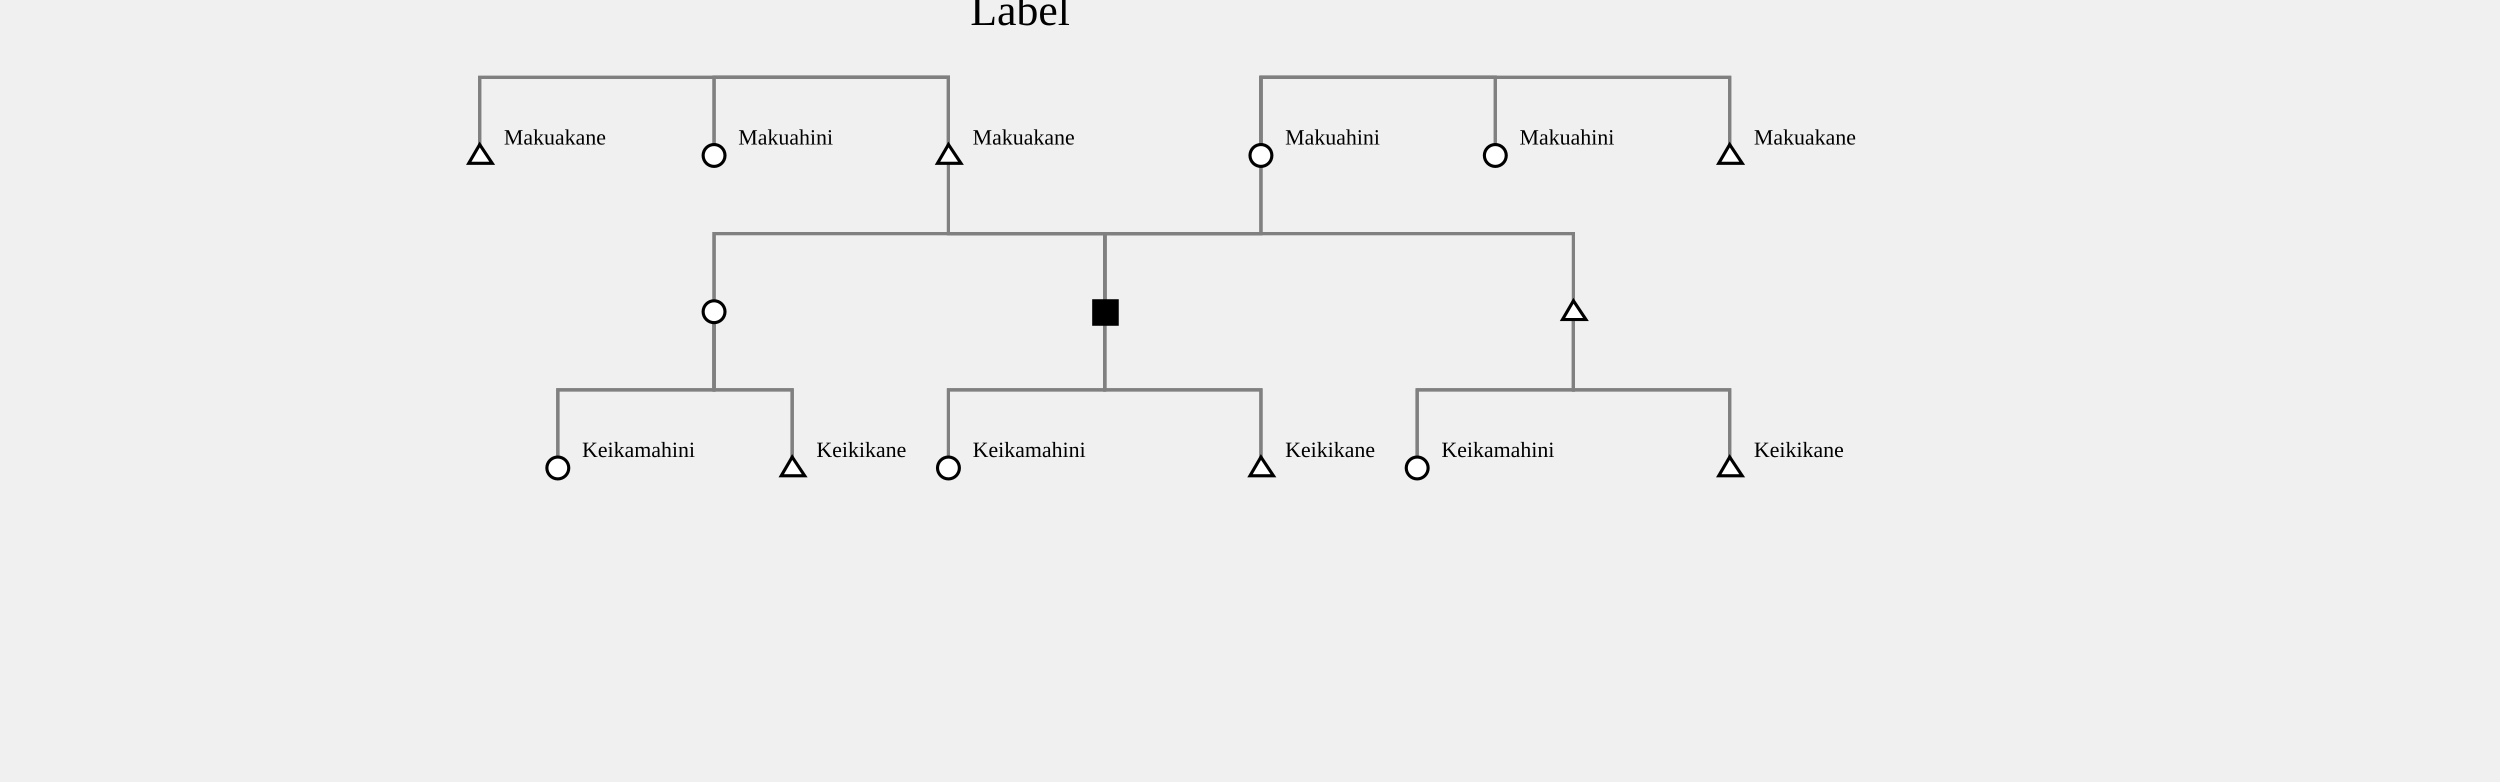
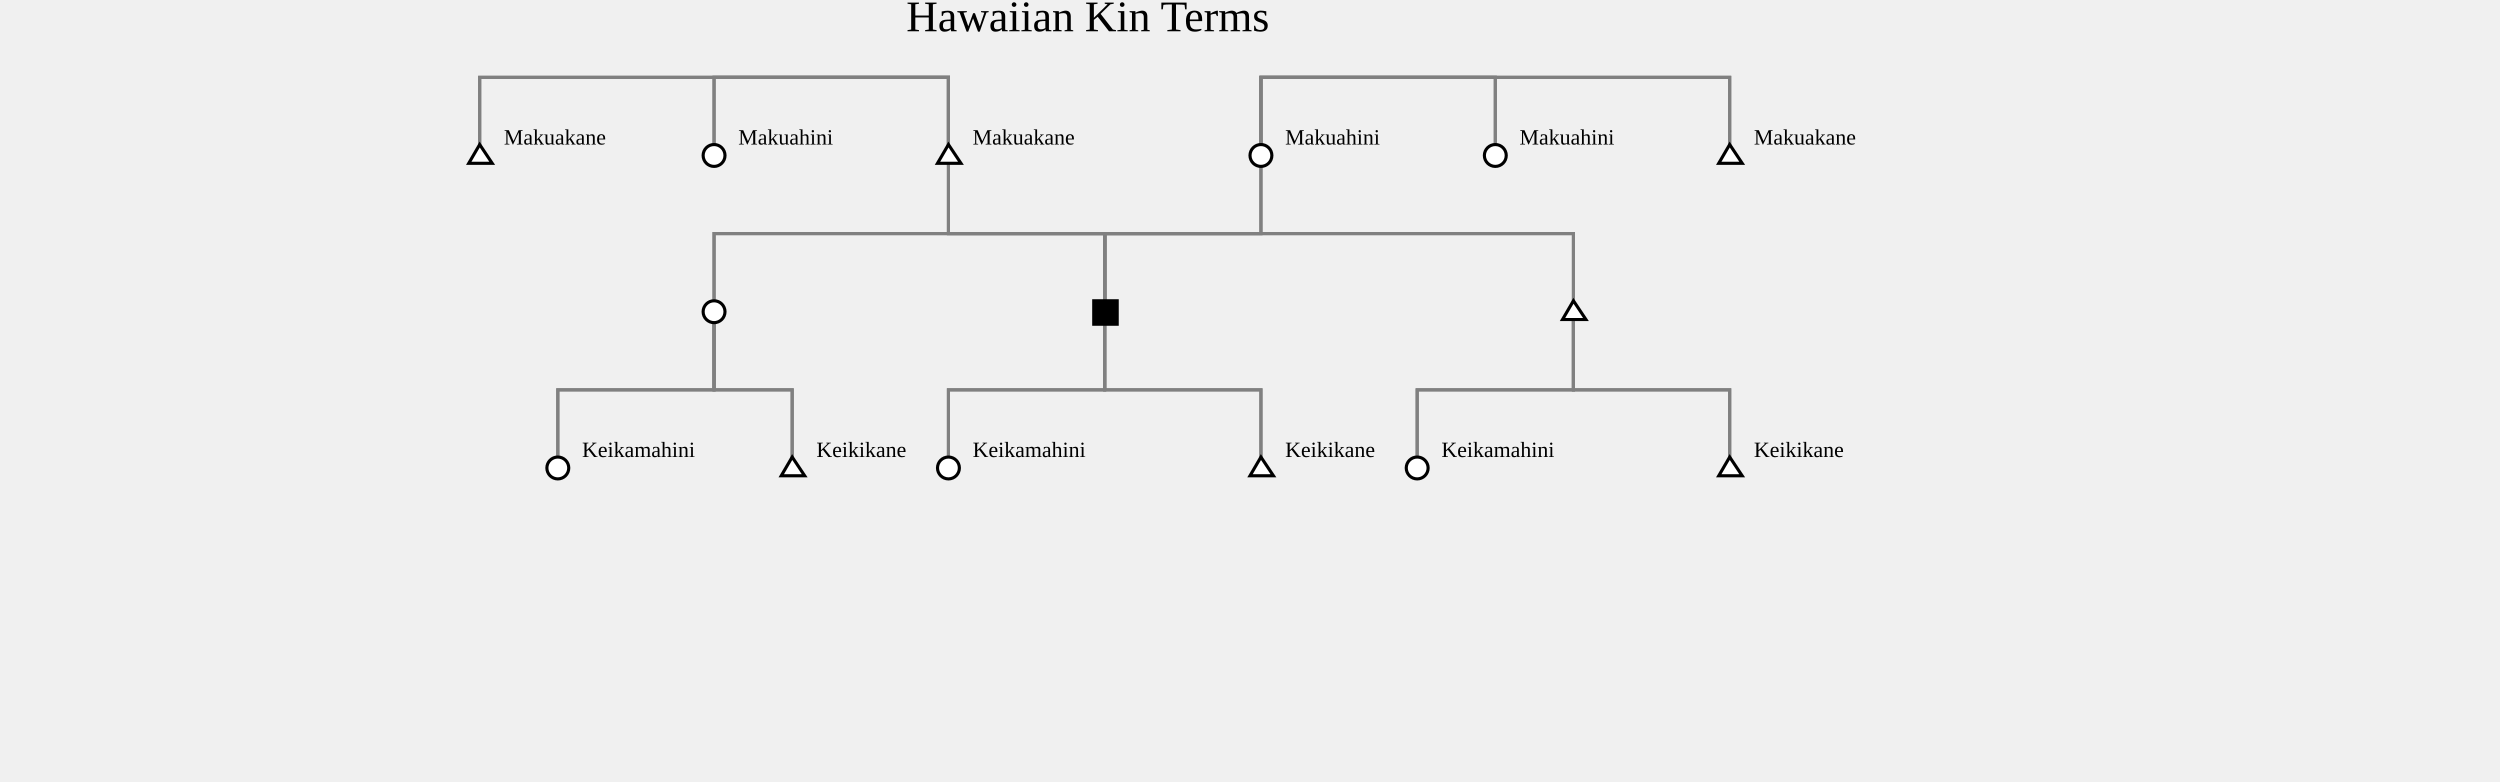
<svg xmlns="http://www.w3.org/2000/svg" xmlns:ns1="kin" xmlns:ns3="http://mpi.nl/tla/kin" xmlns:xlink="http://www.w3.org/1999/xlink" contentScriptType="text/ecmascript" width="1600" zoomAndPan="magnify" contentStyleType="text/css" height="500" preserveAspectRatio="xMidYMid meet" version="1.0">
  <defs id="KinSymbols">
    <g id="circle">
      <circle r="7" stroke-width="2" height="15" cx="7" cy="7" stroke="black" />
    </g>
    <g id="square">
      <rect x="0" width="15" y="0" height="15" stroke-width="2" stroke="black" />
    </g>
    <g id="square45">
      <rect x="0" y="0" transform="rotate(-45 7 7)" width="15" height="15" stroke="black" stroke-width="2" />
    </g>
    <g id="rhombus">
      <rect x="0" y="0" transform="scale(1,2), rotate(-45 7 7)" width="15" height="15" stroke="black" stroke-width="2" />
    </g>
    <g id="union">
      <rect fill="white" x="0" width="15" y="0" height="15" stroke="none" />
      <line y2="2" stroke-width="5" x1="0" x2="15" y1="2" stroke="black" />
      <line y2="13" stroke-width="5" x1="0" x2="15" y1="13" stroke="black" />
    </g>
    <g id="triangle">
      <polygon points="7,0 0,12 15,12" stroke-width="2" stroke="black" />
    </g>
    <g id="equals">
      <polyline fill="white" stroke-width="2" points="21,14 -7,14 -7,0 21,0" stroke="black" />
    </g>
    <g id="cross">
      <polyline fill="none" stroke-width="2" points="0,0 14,14 7,7 0,14 14,0" stroke="black" />
    </g>
  </defs>
  <g id="RelationGroup">
    <g id="relation0">
      <ns1:RelationEntities ego="D" lineType="sanguineLine" alter="E" relationType="ancestor" />
      <defs>
        <polyline fill="none" id="relation0Line" stroke-width="2" points="607.0,299.5 607.0,249.5 707.0,249.5 707.0,199.5" stroke="grey" />
      </defs>
      <use xlink:actuate="onLoad" xlink:type="simple" id="relation0Lineuse" xlink:show="embed" xlink:href="#relation0Line" />
    </g>
    <g id="relation1">
      <ns1:RelationEntities ego="E" lineType="sanguineLine" alter="F" relationType="ancestor" />
      <defs>
        <polyline fill="none" id="relation1Line" stroke-width="2" points="707.0,199.5 707.0,149.5 607.0,149.5 607.0,99.5" stroke="grey" />
      </defs>
      <use xlink:actuate="onLoad" xlink:type="simple" id="relation1Lineuse" xlink:show="embed" xlink:href="#relation1Line" />
    </g>
    <g id="relation2">
      <ns1:RelationEntities ego="E" lineType="sanguineLine" alter="M" relationType="ancestor" />
      <defs>
        <polyline fill="none" id="relation2Line" stroke-width="2" points="707.0,199.5 707.0,149.5 807.0,149.5 807.0,99.5" stroke="grey" />
      </defs>
      <use xlink:actuate="onLoad" xlink:type="simple" id="relation2Lineuse" xlink:show="embed" xlink:href="#relation2Line" />
    </g>
    <g id="relation3">
      <ns1:RelationEntities ego="E" lineType="sanguineLine" alter="S" relationType="descendant" />
      <defs>
        <polyline fill="none" id="relation3Line" stroke-width="2" points="707.0,199.5 707.0,249.5 807.0,249.5 807.0,299.5" stroke="grey" />
      </defs>
      <use xlink:actuate="onLoad" xlink:type="simple" id="relation3Lineuse" xlink:show="embed" xlink:href="#relation3Line" />
    </g>
    <g id="relation4">
      <ns1:RelationEntities ego="E" lineType="sanguineLine" alter="B" relationType="sibling" />
      <defs>
        <polyline fill="none" id="relation4Line" stroke-width="2" points="707.0,199.5 707.0,149.5 1007.0,149.5 1007.0,199.5" stroke="grey" />
      </defs>
      <use xlink:actuate="onLoad" xlink:type="simple" id="relation4Lineuse" xlink:show="embed" xlink:href="#relation4Line" />
    </g>
    <g id="relation5">
      <ns1:RelationEntities ego="E" lineType="sanguineLine" alter="Z" relationType="sibling" />
      <defs>
        <polyline fill="none" id="relation5Line" stroke-width="2" points="707.0,199.5 707.0,149.5 457.0,149.5 457.0,199.5" stroke="grey" />
      </defs>
      <use xlink:actuate="onLoad" xlink:type="simple" id="relation5Lineuse" xlink:show="embed" xlink:href="#relation5Line" />
    </g>
    <g id="relation6">
      <ns1:RelationEntities ego="E" lineType="sanguineLine" alter="D" relationType="descendant" />
      <defs>
        <polyline fill="none" id="relation6Line" stroke-width="2" points="707.0,199.5 707.0,249.5 607.0,249.5 607.0,299.5" stroke="grey" />
      </defs>
      <use xlink:actuate="onLoad" xlink:type="simple" id="relation6Lineuse" xlink:show="embed" xlink:href="#relation6Line" />
    </g>
    <g id="relation7">
      <ns1:RelationEntities ego="F" lineType="sanguineLine" alter="E" relationType="descendant" />
      <defs>
        <polyline fill="none" id="relation7Line" stroke-width="2" points="607.0,99.5 607.0,149.5 707.0,149.5 707.0,199.5" stroke="grey" />
      </defs>
      <use xlink:actuate="onLoad" xlink:type="simple" id="relation7Lineuse" xlink:show="embed" xlink:href="#relation7Line" />
    </g>
    <g id="relation8">
      <ns1:RelationEntities ego="F" lineType="sanguineLine" alter="FB" relationType="sibling" />
      <defs>
        <polyline fill="none" id="relation8Line" stroke-width="2" points="607.0,99.5 607.0,49.5 307.0,49.5 307.0,99.5" stroke="grey" />
      </defs>
      <use xlink:actuate="onLoad" xlink:type="simple" id="relation8Lineuse" xlink:show="embed" xlink:href="#relation8Line" />
    </g>
    <g id="relation9">
      <ns1:RelationEntities ego="F" lineType="sanguineLine" alter="FZ" relationType="sibling" />
      <defs>
        <polyline fill="none" id="relation9Line" stroke-width="2" points="607.0,99.5 607.0,49.5 457.0,49.5 457.0,99.5" stroke="grey" />
      </defs>
      <use xlink:actuate="onLoad" xlink:type="simple" id="relation9Lineuse" xlink:show="embed" xlink:href="#relation9Line" />
    </g>
    <g id="relation10">
      <ns1:RelationEntities ego="MZ" lineType="sanguineLine" alter="M" relationType="sibling" />
      <defs>
        <polyline fill="none" id="relation10Line" stroke-width="2" points="957.0,99.5 957.0,49.5 807.0,49.5 807.0,99.5" stroke="grey" />
      </defs>
      <use xlink:actuate="onLoad" xlink:type="simple" id="relation10Lineuse" xlink:show="embed" xlink:href="#relation10Line" />
    </g>
    <g id="relation11">
      <ns1:RelationEntities ego="BS" lineType="sanguineLine" alter="B" relationType="ancestor" />
      <defs>
        <polyline fill="none" id="relation11Line" stroke-width="2" points="1107.0,299.5 1107.0,249.5 1007.0,249.5 1007.0,199.5" stroke="grey" />
      </defs>
      <use xlink:actuate="onLoad" xlink:type="simple" id="relation11Lineuse" xlink:show="embed" xlink:href="#relation11Line" />
    </g>
    <g id="relation12">
      <ns1:RelationEntities ego="FB" lineType="sanguineLine" alter="F" relationType="sibling" />
      <defs>
        <polyline fill="none" id="relation12Line" stroke-width="2" points="307.0,99.5 307.0,49.5 607.0,49.5 607.0,99.5" stroke="grey" />
      </defs>
      <use xlink:actuate="onLoad" xlink:type="simple" id="relation12Lineuse" xlink:show="embed" xlink:href="#relation12Line" />
    </g>
    <g id="relation13">
      <ns1:RelationEntities ego="B" lineType="sanguineLine" alter="E" relationType="sibling" />
      <defs>
        <polyline fill="none" id="relation13Line" stroke-width="2" points="1007.0,199.5 1007.0,149.5 707.0,149.5 707.0,199.5" stroke="grey" />
      </defs>
      <use xlink:actuate="onLoad" xlink:type="simple" id="relation13Lineuse" xlink:show="embed" xlink:href="#relation13Line" />
    </g>
    <g id="relation14">
      <ns1:RelationEntities ego="B" lineType="sanguineLine" alter="BS" relationType="descendant" />
      <defs>
        <polyline fill="none" id="relation14Line" stroke-width="2" points="1007.0,199.5 1007.0,249.5 1107.0,249.5 1107.0,299.5" stroke="grey" />
      </defs>
      <use xlink:actuate="onLoad" xlink:type="simple" id="relation14Lineuse" xlink:show="embed" xlink:href="#relation14Line" />
    </g>
    <g id="relation15">
      <ns1:RelationEntities ego="B" lineType="sanguineLine" alter="BD" relationType="descendant" />
      <defs>
        <polyline fill="none" id="relation15Line" stroke-width="2" points="1007.0,199.5 1007.0,249.5 907.0,249.5 907.0,299.5" stroke="grey" />
      </defs>
      <use xlink:actuate="onLoad" xlink:type="simple" id="relation15Lineuse" xlink:show="embed" xlink:href="#relation15Line" />
    </g>
    <g id="relation16">
      <ns1:RelationEntities ego="FZ" lineType="sanguineLine" alter="F" relationType="sibling" />
      <defs>
        <polyline fill="none" id="relation16Line" stroke-width="2" points="457.0,99.5 457.0,49.5 607.0,49.5 607.0,99.5" stroke="grey" />
      </defs>
      <use xlink:actuate="onLoad" xlink:type="simple" id="relation16Lineuse" xlink:show="embed" xlink:href="#relation16Line" />
    </g>
    <g id="relation17">
      <ns1:RelationEntities ego="M" lineType="sanguineLine" alter="E" relationType="descendant" />
      <defs>
        <polyline fill="none" id="relation17Line" stroke-width="2" points="807.0,99.5 807.0,149.5 707.0,149.5 707.0,199.5" stroke="grey" />
      </defs>
      <use xlink:actuate="onLoad" xlink:type="simple" id="relation17Lineuse" xlink:show="embed" xlink:href="#relation17Line" />
    </g>
    <g id="relation18">
      <ns1:RelationEntities ego="M" lineType="sanguineLine" alter="MB" relationType="sibling" />
      <defs>
        <polyline fill="none" id="relation18Line" stroke-width="2" points="807.0,99.5 807.0,49.5 1107.0,49.5 1107.0,99.5" stroke="grey" />
      </defs>
      <use xlink:actuate="onLoad" xlink:type="simple" id="relation18Lineuse" xlink:show="embed" xlink:href="#relation18Line" />
    </g>
    <g id="relation19">
      <ns1:RelationEntities ego="M" lineType="sanguineLine" alter="MZ" relationType="sibling" />
      <defs>
        <polyline fill="none" id="relation19Line" stroke-width="2" points="807.0,99.5 807.0,49.5 957.0,49.5 957.0,99.5" stroke="grey" />
      </defs>
      <use xlink:actuate="onLoad" xlink:type="simple" id="relation19Lineuse" xlink:show="embed" xlink:href="#relation19Line" />
    </g>
    <g id="relation20">
      <ns1:RelationEntities ego="ZD" lineType="sanguineLine" alter="Z" relationType="ancestor" />
      <defs>
        <polyline fill="none" id="relation20Line" stroke-width="2" points="357.0,299.5 357.0,249.5 457.0,249.5 457.0,199.5" stroke="grey" />
      </defs>
      <use xlink:actuate="onLoad" xlink:type="simple" id="relation20Lineuse" xlink:show="embed" xlink:href="#relation20Line" />
    </g>
    <g id="relation21">
      <ns1:RelationEntities ego="BD" lineType="sanguineLine" alter="B" relationType="ancestor" />
      <defs>
        <polyline fill="none" id="relation21Line" stroke-width="2" points="907.0,299.5 907.0,249.5 1007.0,249.5 1007.0,199.5" stroke="grey" />
      </defs>
      <use xlink:actuate="onLoad" xlink:type="simple" id="relation21Lineuse" xlink:show="embed" xlink:href="#relation21Line" />
    </g>
    <g id="relation22">
      <ns1:RelationEntities ego="S" lineType="sanguineLine" alter="E" relationType="ancestor" />
      <defs>
        <polyline fill="none" id="relation22Line" stroke-width="2" points="807.0,299.5 807.0,249.5 707.0,249.5 707.0,199.5" stroke="grey" />
      </defs>
      <use xlink:actuate="onLoad" xlink:type="simple" id="relation22Lineuse" xlink:show="embed" xlink:href="#relation22Line" />
    </g>
    <g id="relation23">
      <ns1:RelationEntities ego="ZS" lineType="sanguineLine" alter="Z" relationType="ancestor" />
      <defs>
        <polyline fill="none" id="relation23Line" stroke-width="2" points="507.0,299.5 507.0,249.5 457.0,249.5 457.0,199.5" stroke="grey" />
      </defs>
      <use xlink:actuate="onLoad" xlink:type="simple" id="relation23Lineuse" xlink:show="embed" xlink:href="#relation23Line" />
    </g>
    <g id="relation24">
      <ns1:RelationEntities ego="MB" lineType="sanguineLine" alter="M" relationType="sibling" />
      <defs>
        <polyline fill="none" id="relation24Line" stroke-width="2" points="1107.0,99.5 1107.0,49.5 807.0,49.5 807.0,99.5" stroke="grey" />
      </defs>
      <use xlink:actuate="onLoad" xlink:type="simple" id="relation24Lineuse" xlink:show="embed" xlink:href="#relation24Line" />
    </g>
    <g id="relation25">
      <ns1:RelationEntities ego="Z" lineType="sanguineLine" alter="E" relationType="sibling" />
      <defs>
        <polyline fill="none" id="relation25Line" stroke-width="2" points="457.0,199.5 457.0,149.5 707.0,149.5 707.0,199.5" stroke="grey" />
      </defs>
      <use xlink:actuate="onLoad" xlink:type="simple" id="relation25Lineuse" xlink:show="embed" xlink:href="#relation25Line" />
    </g>
    <g id="relation26">
      <ns1:RelationEntities ego="Z" lineType="sanguineLine" alter="ZS" relationType="descendant" />
      <defs>
        <polyline fill="none" id="relation26Line" stroke-width="2" points="457.0,199.5 457.0,249.5 507.0,249.5 507.0,299.5" stroke="grey" />
      </defs>
      <use xlink:actuate="onLoad" xlink:type="simple" id="relation26Lineuse" xlink:show="embed" xlink:href="#relation26Line" />
    </g>
    <g id="relation27">
      <ns1:RelationEntities ego="Z" lineType="sanguineLine" alter="ZD" relationType="descendant" />
      <defs>
        <polyline fill="none" id="relation27Line" stroke-width="2" points="457.0,199.5 457.0,249.5 357.0,249.5 357.0,299.5" stroke="grey" />
      </defs>
      <use xlink:actuate="onLoad" xlink:type="simple" id="relation27Lineuse" xlink:show="embed" xlink:href="#relation27Line" />
    </g>
  </g>
  <g id="EntityGroup">
    <g id="D" ns3:kintype="D" transform="translate(600.0, 292.5)" ns3:path="D">
      <use fill="white" xlink:href="#circle" xlink:type="simple" xlink:actuate="onLoad" id="Dsymbol" stroke="black" xlink:show="embed" stroke-width="2" />
      <text x="22.5" fill="black" font-size="14" stroke-width="0" y="0">Keikamahini</text>
    </g>
    <g id="E" ns3:kintype="E" transform="translate(700.0, 192.5)" ns3:path="E">
      <use fill="black" xlink:href="#square" xlink:type="simple" xlink:actuate="onLoad" id="Esymbol" stroke="black" xlink:show="embed" stroke-width="2" />
    </g>
    <g id="F" ns3:kintype="F" transform="translate(600.0, 92.5)" ns3:path="F">
      <use fill="white" xlink:href="#triangle" xlink:type="simple" xlink:actuate="onLoad" id="Fsymbol" stroke="black" xlink:show="embed" stroke-width="2" />
      <text x="22.5" fill="black" font-size="14" stroke-width="0" y="0">Makuakane</text>
    </g>
    <g id="MZ" ns3:kintype="MZ" transform="translate(950.0, 92.5)" ns3:path="MZ">
      <use fill="white" xlink:href="#circle" xlink:type="simple" xlink:actuate="onLoad" id="MZsymbol" stroke="black" xlink:show="embed" stroke-width="2" />
      <text x="22.5" fill="black" font-size="14" stroke-width="0" y="0">Makuahini</text>
    </g>
    <g id="BS" ns3:kintype="BS" transform="translate(1100.0, 292.5)" ns3:path="BS">
      <use fill="white" xlink:href="#triangle" xlink:type="simple" xlink:actuate="onLoad" id="BSsymbol" stroke="black" xlink:show="embed" stroke-width="2" />
      <text x="22.5" fill="black" font-size="14" stroke-width="0" y="0">Keikikane</text>
    </g>
    <g id="FB" ns3:kintype="FB" transform="translate(300.0, 92.5)" ns3:path="FB">
      <use fill="white" xlink:href="#triangle" xlink:type="simple" xlink:actuate="onLoad" id="FBsymbol" stroke="black" xlink:show="embed" stroke-width="2" />
      <text x="22.5" fill="black" font-size="14" stroke-width="0" y="0">Makuakane</text>
    </g>
    <g id="B" ns3:kintype="B" transform="translate(1000.0, 192.5)" ns3:path="B">
      <use fill="white" xlink:href="#triangle" xlink:type="simple" xlink:actuate="onLoad" id="Bsymbol" stroke="black" xlink:show="embed" stroke-width="2" />
    </g>
    <g id="FZ" ns3:kintype="FZ" transform="translate(450.0, 92.5)" ns3:path="FZ">
      <use fill="white" xlink:href="#circle" xlink:type="simple" xlink:actuate="onLoad" id="FZsymbol" stroke="black" xlink:show="embed" stroke-width="2" />
      <text x="22.5" fill="black" font-size="14" stroke-width="0" y="0">Makuahini</text>
    </g>
    <g id="M" ns3:kintype="M" transform="translate(800.0, 92.5)" ns3:path="M">
      <use fill="white" xlink:href="#circle" xlink:type="simple" xlink:actuate="onLoad" id="Msymbol" stroke="black" xlink:show="embed" stroke-width="2" />
      <text x="22.5" fill="black" font-size="14" stroke-width="0" y="0">Makuahini</text>
    </g>
    <g id="ZD" ns3:kintype="ZD" transform="translate(350.0, 292.5)" ns3:path="ZD">
      <use fill="white" xlink:href="#circle" xlink:type="simple" xlink:actuate="onLoad" id="ZDsymbol" stroke="black" xlink:show="embed" stroke-width="2" />
      <text x="22.5" fill="black" font-size="14" stroke-width="0" y="0">Keikamahini</text>
    </g>
    <g id="BD" ns3:kintype="BD" transform="translate(900.0, 292.5)" ns3:path="BD">
      <use fill="white" xlink:href="#circle" xlink:type="simple" xlink:actuate="onLoad" id="BDsymbol" stroke="black" xlink:show="embed" stroke-width="2" />
      <text x="22.5" fill="black" font-size="14" stroke-width="0" y="0">Keikamahini</text>
    </g>
    <g id="S" ns3:kintype="S" transform="translate(800.0, 292.5)" ns3:path="S">
      <use fill="white" xlink:href="#triangle" xlink:type="simple" xlink:actuate="onLoad" id="Ssymbol" stroke="black" xlink:show="embed" stroke-width="2" />
      <text x="22.5" fill="black" font-size="14" stroke-width="0" y="0">Keikikane</text>
    </g>
    <g id="ZS" ns3:kintype="ZS" transform="translate(500.0, 292.5)" ns3:path="ZS">
      <use fill="white" xlink:href="#triangle" xlink:type="simple" xlink:actuate="onLoad" id="ZSsymbol" stroke="black" xlink:show="embed" stroke-width="2" />
      <text x="22.5" fill="black" font-size="14" stroke-width="0" y="0">Keikikane</text>
    </g>
    <g id="MB" ns3:kintype="MB" transform="translate(1100.0, 92.5)" ns3:path="MB">
      <use fill="white" xlink:href="#triangle" xlink:type="simple" xlink:actuate="onLoad" id="MBsymbol" stroke="black" xlink:show="embed" stroke-width="2" />
      <text x="22.5" fill="black" font-size="14" stroke-width="0" y="0">Makuakane</text>
    </g>
    <g id="Z" ns3:kintype="Z" transform="translate(450.0, 192.5)" ns3:path="Z">
      <use fill="white" xlink:href="#circle" xlink:type="simple" xlink:actuate="onLoad" id="Zsymbol" stroke="black" xlink:show="embed" stroke-width="2" />
    </g>
  </g>
  <g id="LabelsGroup">
-     <text x="371.0" font-size="28" y="66.0" transform="translate(250.0, -50.0)" fill="black" id="label0" stroke-width="0">Label</text>
+     <text x="330.0" font-size="28" y="70.0" transform="translate(250.0, -50.0)" fill="black" id="label0" stroke-width="0">Hawaiian Kin Terms</text>
  </g>
  <ns3:KinDiagramData>
    <ns3:IndexParameters>
      <ns3:LabelFields>
        <ns3:IndexerParam ns3:XPath="*:Kinnate/*:Entity/*:Name" />
        <ns3:IndexerParam ns3:XPath="*:Kinnate/*:Gedcom/*:Entity/*:NAME/*:NAME" />
        <ns3:IndexerParam ns3:XPath="*:Kinnate/*:Gedcom/*:Entity[*:GedcomType='FAM']/*:GedcomType" />
        <ns3:IndexerParam ns3:XPath="*:Kinnate/*:Gedcom/*:Entity/*:Text" />
        <ns3:IndexerParam ns3:XPath="*:Kinnate/*:Gedcom/*:Entity/*:NAME/*:NPFX" />
        <ns3:IndexerParam ns3:XPath="*:Kinnate/*:Gedcom/*:Entity/*:NoteText" />
      </ns3:LabelFields>
      <ns3:SymbolFieldsFields>
        <ns3:IndexerParam ns3:XPath="*:Kinnate/*:Gedcom/*:Entity[*:SEX='M']" ns3:Value="triangle" />
        <ns3:IndexerParam ns3:XPath="*:Kinnate/*:Gedcom/*:Entity[*:SEX='F']" ns3:Value="circle" />
        <ns3:IndexerParam ns3:XPath="*:Kinnate/*:Gedcom/*:Entity[*:GedcomType='FAM']" ns3:Value="union" />
      </ns3:SymbolFieldsFields>
      <ns3:AncestorFields>
        <ns3:IndexerParam ns3:XPath="Kinnate.Gedcom.Entity.FAMC" />
        <ns3:IndexerParam ns3:XPath="Kinnate.Gedcom.Entity.BIRT.FAMC" />
        <ns3:IndexerParam ns3:XPath="Kinnate.Gedcom.Entity.CHR.FAMC" />
        <ns3:IndexerParam ns3:XPath="Kinnate.Gedcom.Entity.ADOP.FAMC" />
        <ns3:IndexerParam ns3:XPath="Kinnate.Gedcom.Entity.SLGC.FAMC" />
        <ns3:IndexerParam ns3:XPath="Kinnate.Gedcom.Entity.HUSB" />
        <ns3:IndexerParam ns3:XPath="Kinnate.Gedcom.Entity.WIFE" />
        <ns3:IndexerParam ns3:XPath="ancestor" />
      </ns3:AncestorFields>
      <ns3:DecendantFields>
        <ns3:IndexerParam ns3:XPath="Kinnate.Gedcom.Entity.CHIL" />
        <ns3:IndexerParam ns3:XPath="Kinnate.Gedcom.Entity.FAMS" />
        <ns3:IndexerParam ns3:XPath="descendant" />
      </ns3:DecendantFields>
    </ns3:IndexParameters>
    <ns3:KinTermGroup ns3:Show="true" ns3:GroupColour="blue" ns3:GroupName="Hawaiian Kin Terms" ns3:GroupDescription="http://umanitoba.ca/faculties/arts/anthropology/tutor/kinterms/hawaiian.html" ns3:Generate="true">
      <ns3:KinTerm ns3:Term="Makuakane" ns3:Description="Father, Uncle" ns3:Alter="F|FB|MB" />
      <ns3:KinTerm ns3:Term="Makuahini" ns3:Description="Mother, Aunt" ns3:Alter="M|MZ|FZ" />
      <ns3:KinTerm ns3:Term="Kaikua'ana" ns3:Description="" ns3:Alter="EmB|EmFBS|EmFZS|EmMBS|EmMZS" />
      <ns3:KinTerm ns3:Term="Kaikua'ana" ns3:Description="Brother/Sister, Cousin" ns3:Alter="EfZ|EfFBD|EfFZD|EfMBD|EfMZD" />
      <ns3:KinTerm ns3:Term="Kaikuane" ns3:Description="Brother, Cousin" ns3:Alter="EfB|EfFBS|EfFZS|EfMBS|EfMZS" />
      <ns3:KinTerm ns3:Term="Kaikuane" ns3:Description="Sister, Cousin" ns3:Alter="EmZ|EmFBD|EmFZD|EmMBD|EmMZD" />
      <ns3:KinTerm ns3:Term="Keikikane" ns3:Description="Son, Nephew" ns3:Alter="S|BS|ZS" />
      <ns3:KinTerm ns3:Term="Keikamahini" ns3:Description="Daughter, Niece" ns3:Alter="D|BD|ZD" />
    </ns3:KinTermGroup>
    <ns3:ShowLabels>true</ns3:ShowLabels>
    <ns3:ShowKinTypeLabels>false</ns3:ShowKinTypeLabels>
    <ns3:ShowKinTermLabels>true</ns3:ShowKinTermLabels>
    <ns3:ShowKinTermLines>false</ns3:ShowKinTermLines>
    <ns3:SnapToGrid>true</ns3:SnapToGrid>
    <ns3:ShowSanguineLines>true</ns3:ShowSanguineLines>
  </ns3:KinDiagramData>
</svg>
